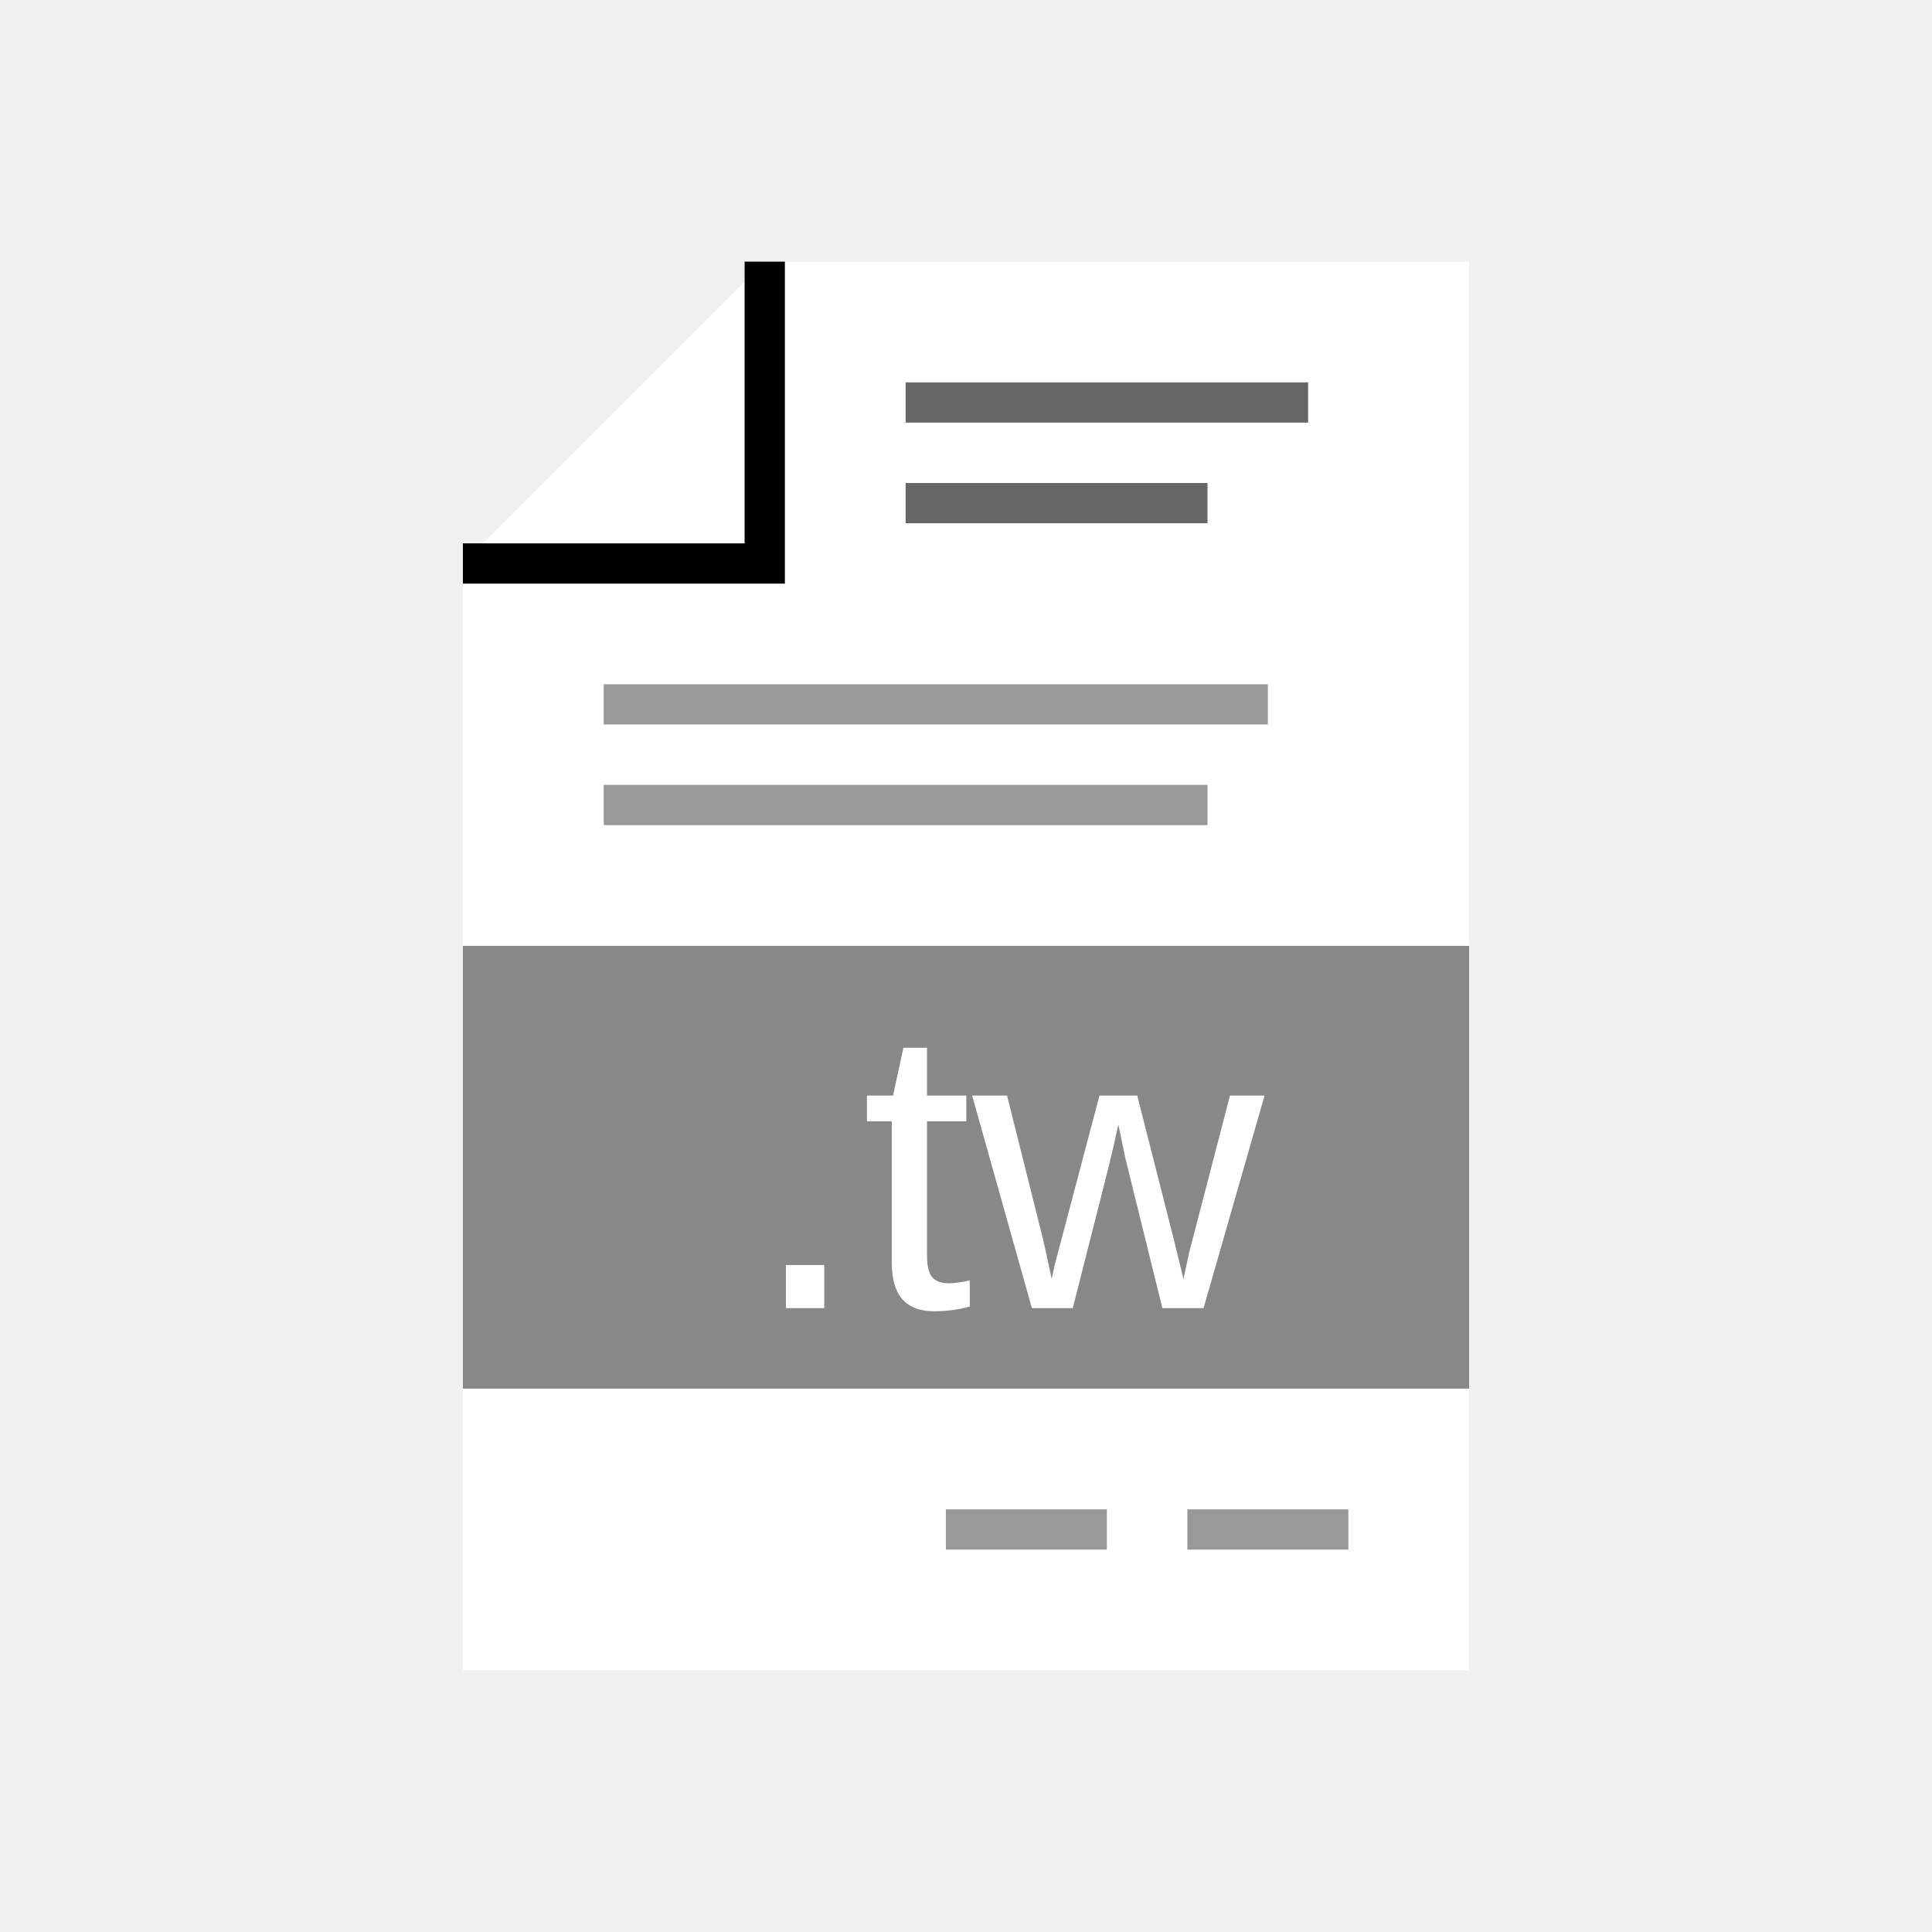
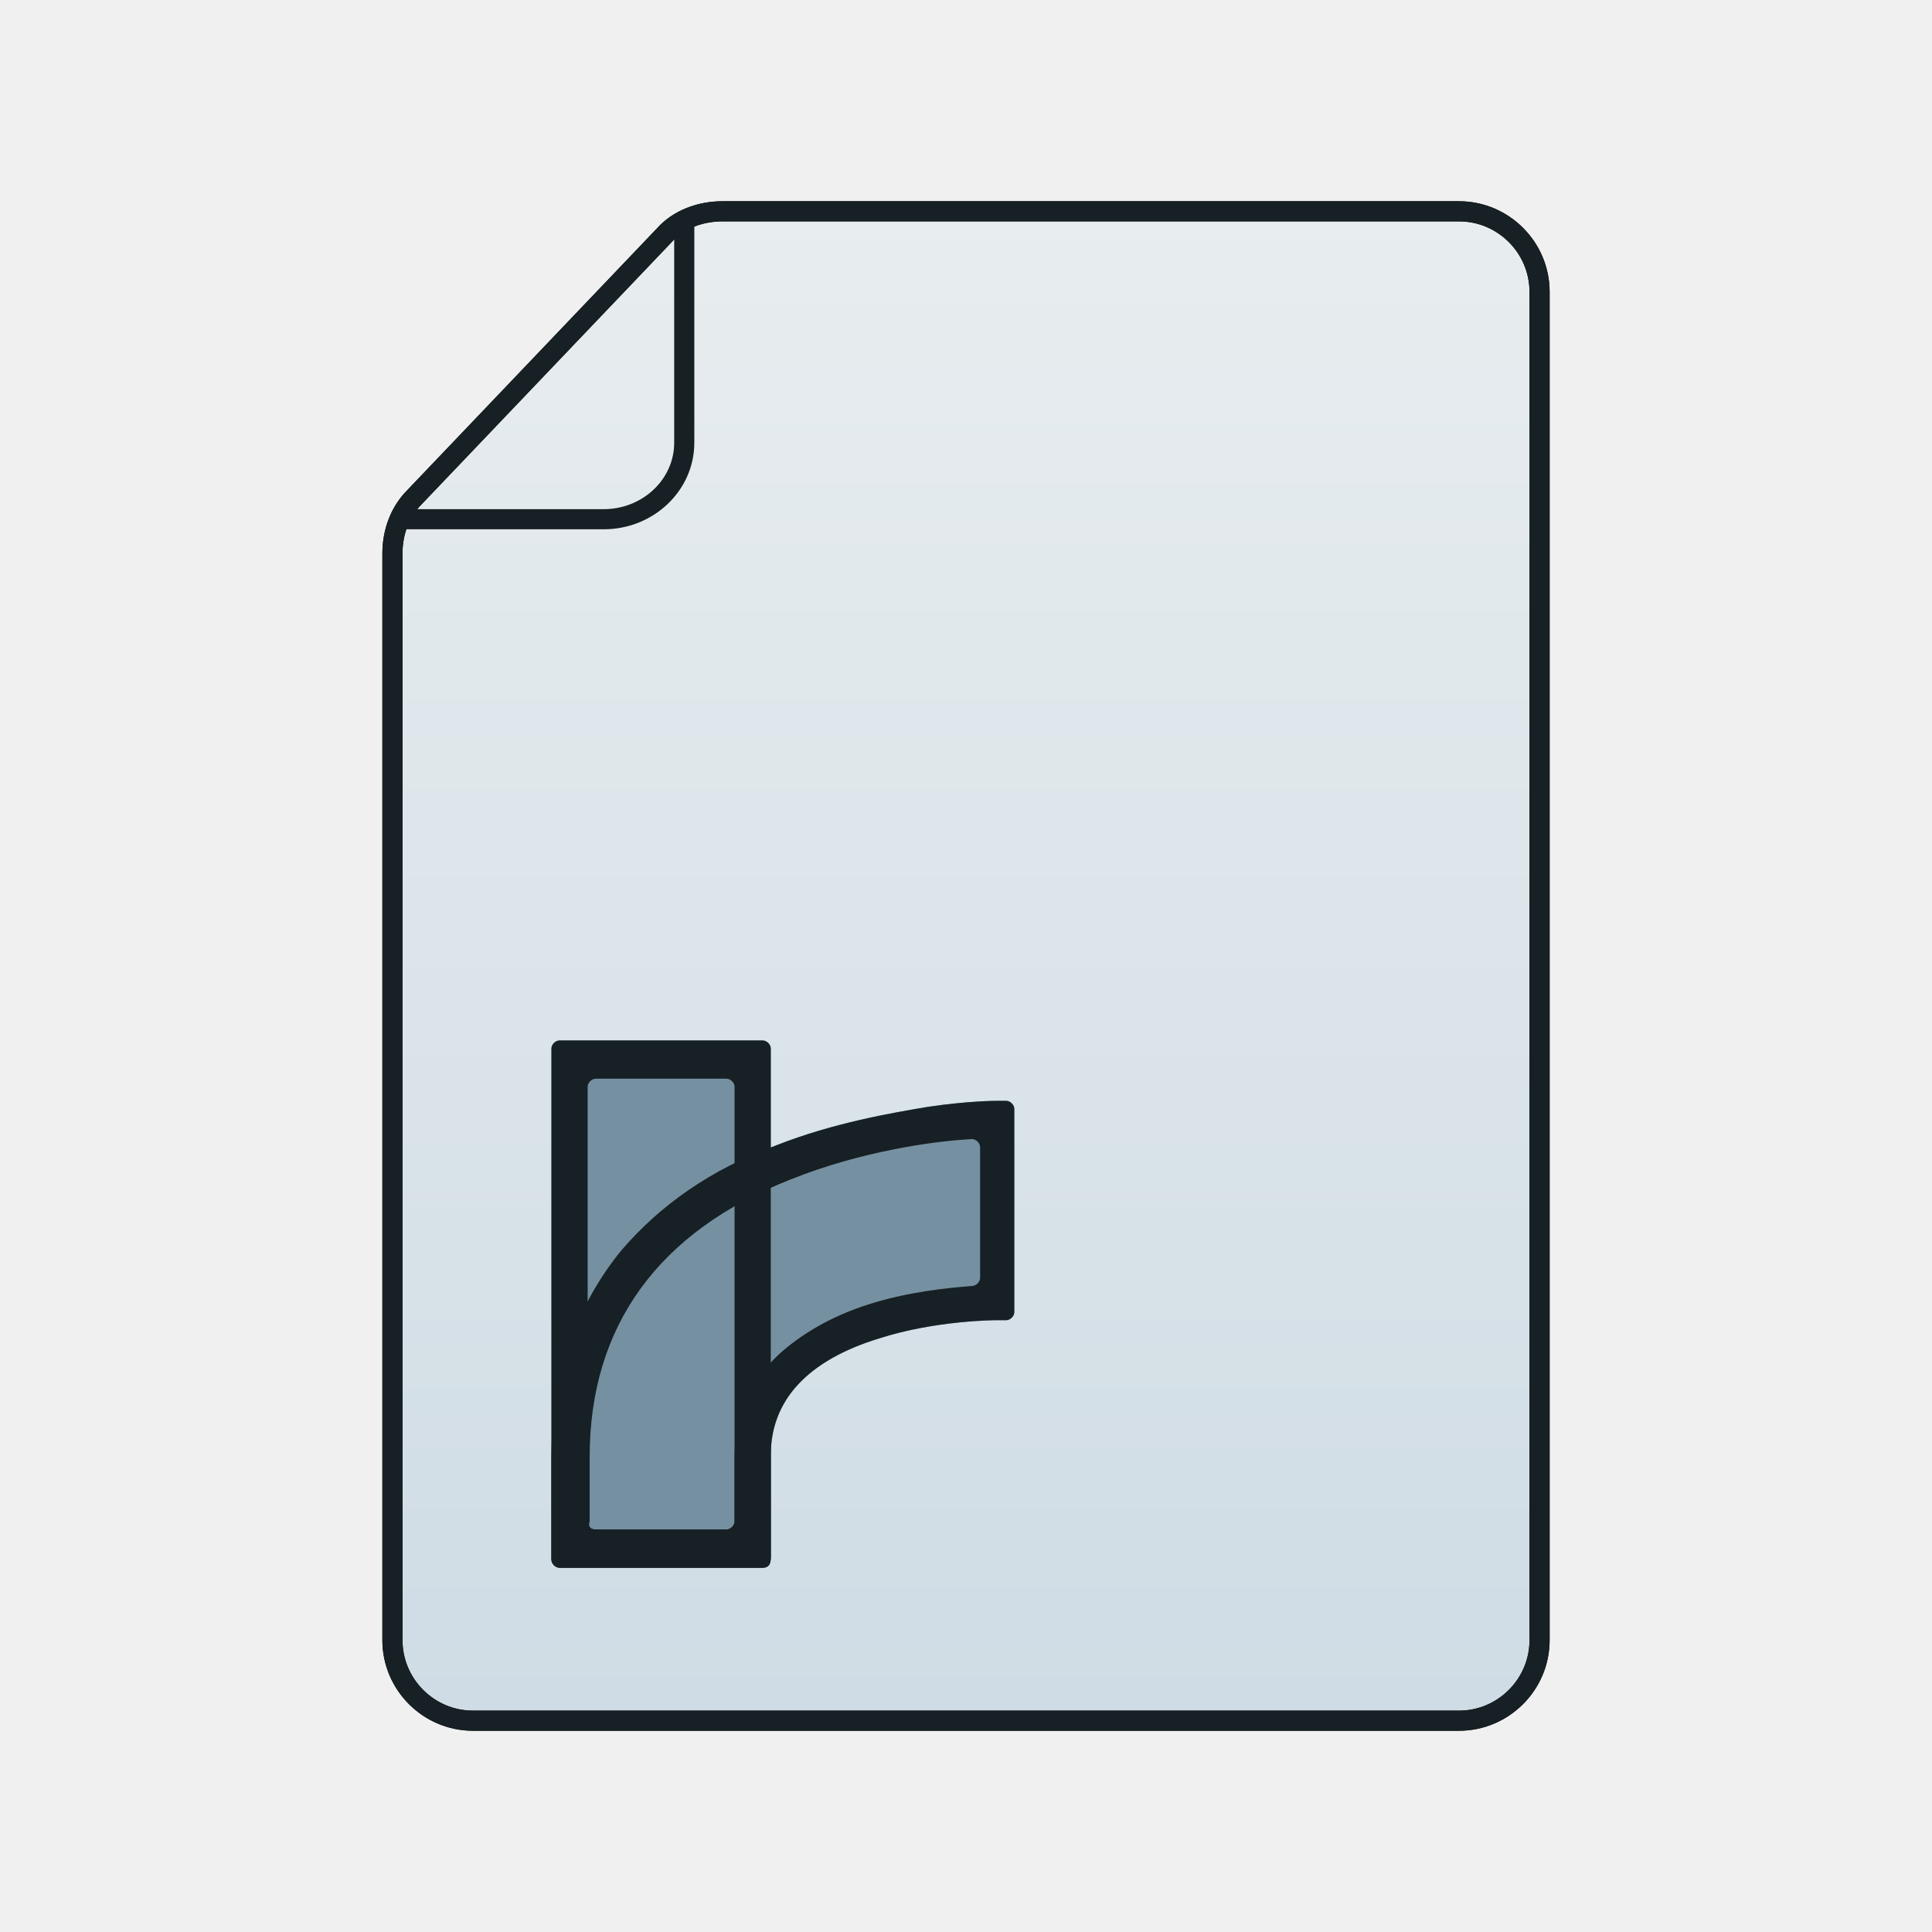
- <svg xmlns="http://www.w3.org/2000/svg" viewBox="0 0 96 96" fill="transparent">
+ <svg xmlns="http://www.w3.org/2000/svg" viewBox="0 0 96 96">
  <style>
-         .text {
-             width: 40px;
-             font-family: Verdana, Tahoma, Arial;
-             font-size: 20px;
-             text-align: center;
-         }
-     </style>
-   <path fill="#FFF" d="M 38 13 h 35 v 70 h -50 v -55" />
-   <path stroke="#000" stroke-width="2" fill="transparent" d="M 38 13 v 15 h -15" />
-   <path fill="#888" d="M 23 47 h 50 v 22 h -50" />
-   <text x="50" y="65" class="text" fill="#FFF" text-anchor="middle">.tw</text>
-   <path stroke="#666" stroke-width="2" fill="transparent" d="M 45 20 h 20" />
-   <path stroke="#666" stroke-width="2" fill="transparent" d="M 45 25 h 15" />
-   <path stroke="#999" stroke-width="2" fill="transparent" d="M 30 35 h 33" />
-   <path stroke="#999" stroke-width="2" fill="transparent" d="M 30 40 h 30" />
-   <path stroke="#999" stroke-width="2" fill="transparent" d="M 59 76 h 8" />
-   <path stroke="#999" stroke-width="2" fill="transparent" d="M 47 76 h 8" />
+ 		.st1{fill:#7591a1}.st2{fill:#172024}.st3{fill:none;stroke:#172024;stroke-miterlimit:10}
+ 	</style>
+   <linearGradient id="XMLID_9_" gradientUnits="userSpaceOnUse" x1="48" y1="10.5" x2="48" y2="85.5">
+     <stop offset="0" stop-color="#e8edef" />
+     <stop offset="1" stop-color="#cfdce5" />
+   </linearGradient>
+   <path d="M33 11.7l-12.4 13c-.7.7-1.1 1.7-1.1 2.8v54c0 2.2 1.8 4 4 4h49c2.2 0 4-1.8 4-4v-67c0-2.2-1.8-4-4-4H35.9c-1.1 0-2.2.4-2.9 1.2z" fill="url(#XMLID_9_)" stroke="#000" stroke-miterlimit="10" />
+   <path class="st1" d="M37.9 77.9H27.8c-.2 0-.4-.2-.4-.4V52.1c0-.2.2-.4.4-.4h10.1c.2 0 .4.2.4.4v25.3c0 .3-.1.5-.4.5z" />
+   <path class="st1" d="M38.6 56.9c2.8-1.1 5.7-1.6 7.5-1.9 2-.3 3.4-.3 3.4-.3h.5c.2 0 .4.2.4.4v10.1c0 .2-.2.4-.4.4h-.5s-3 0-5.8.9c-3.6 1.1-5.4 3.1-5.4 5.8v5.1c0 .2-.2.4-.4.4H27.8c-.2 0-.4-.2-.4-.4v-5.1" />
+   <path class="st2" d="M37.9 77.9H27.8c-.2 0-.4-.2-.4-.4V52.1c0-.2.2-.4.4-.4h10.1c.2 0 .4.2.4.4v25.3c0 .3-.1.5-.4.5zM29.6 76h6.5c.2 0 .4-.2.4-.4V54c0-.2-.2-.4-.4-.4h-6.5c-.2 0-.4.2-.4.4v21.7c0 .2.2.3.4.3z" />
+   <path class="st2" d="M37.9 77.9H27.8c-.2 0-.4-.2-.4-.4v-5.1c0-4 1.2-7.5 3.5-10.3 1.9-2.2 4.4-4 7.7-5.2 2.8-1.1 5.7-1.6 7.5-1.9 2-.3 3.4-.3 3.4-.3h.5c.2 0 .4.2.4.4v10.1c0 .2-.2.4-.4.4h-.5s-3 0-5.8.9c-3.6 1.1-5.4 3.1-5.4 5.8v5.1c0 .3-.1.5-.4.5zM29.6 76h6.5c.2 0 .4-.2.4-.4v-3.2c0-2 .7-3.7 2.2-5.1 1.1-1 2.6-1.9 4.5-2.5 1.9-.6 3.8-.8 5.1-.9.2 0 .4-.2.4-.4V57c0-.2-.2-.4-.4-.4-1.9.1-5.5.6-9 2-6.6 2.6-10 7.3-10 13.8v3.2c-.1.3.1.4.3.4z" />
+   <path class="st3" d="M33 11.7l-12.4 13c-.7.7-1.1 1.7-1.1 2.8v54c0 2.2 1.8 4 4 4h49c2.2 0 4-1.8 4-4v-67c0-2.2-1.8-4-4-4H35.9c-1.1 0-2.2.4-2.9 1.2z" />
+   <path class="st3" d="M34 11.1V22c0 2.1-1.8 3.8-4 3.8H19.7" />
</svg>
